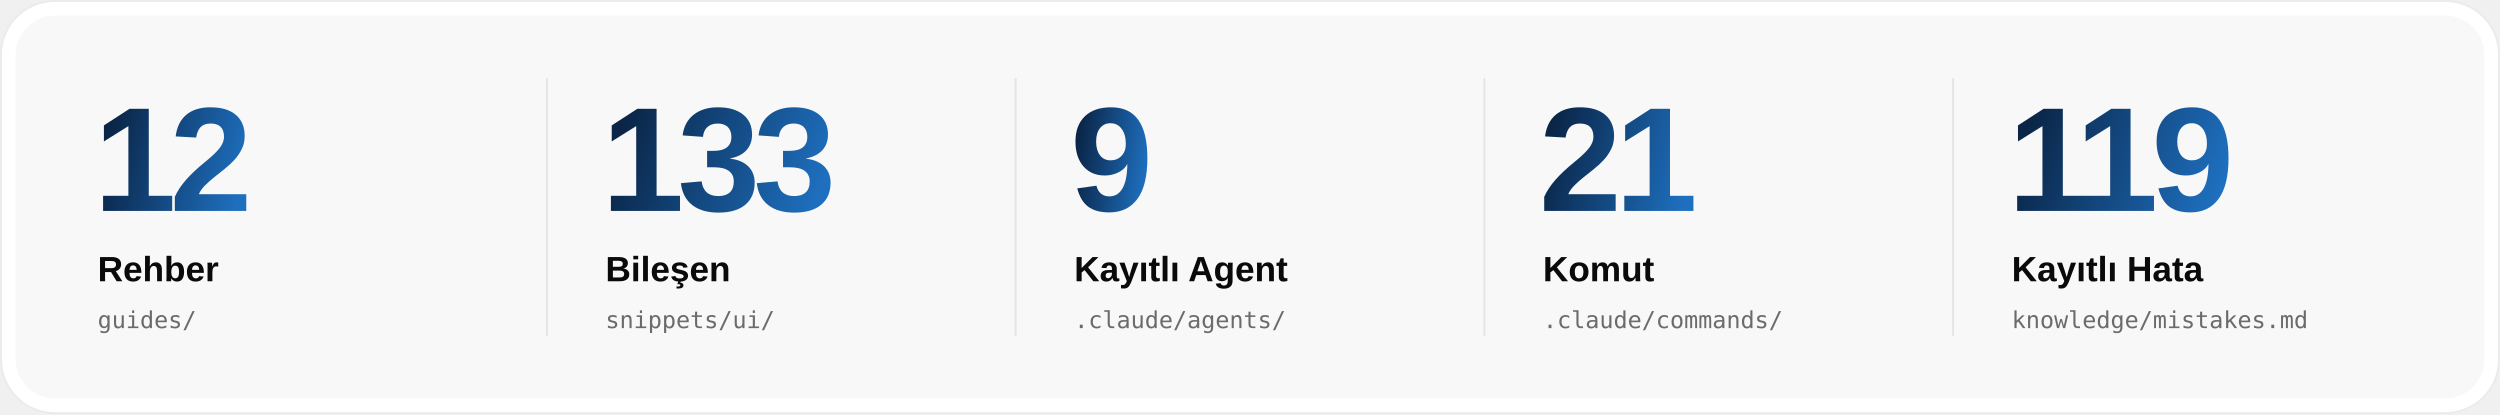
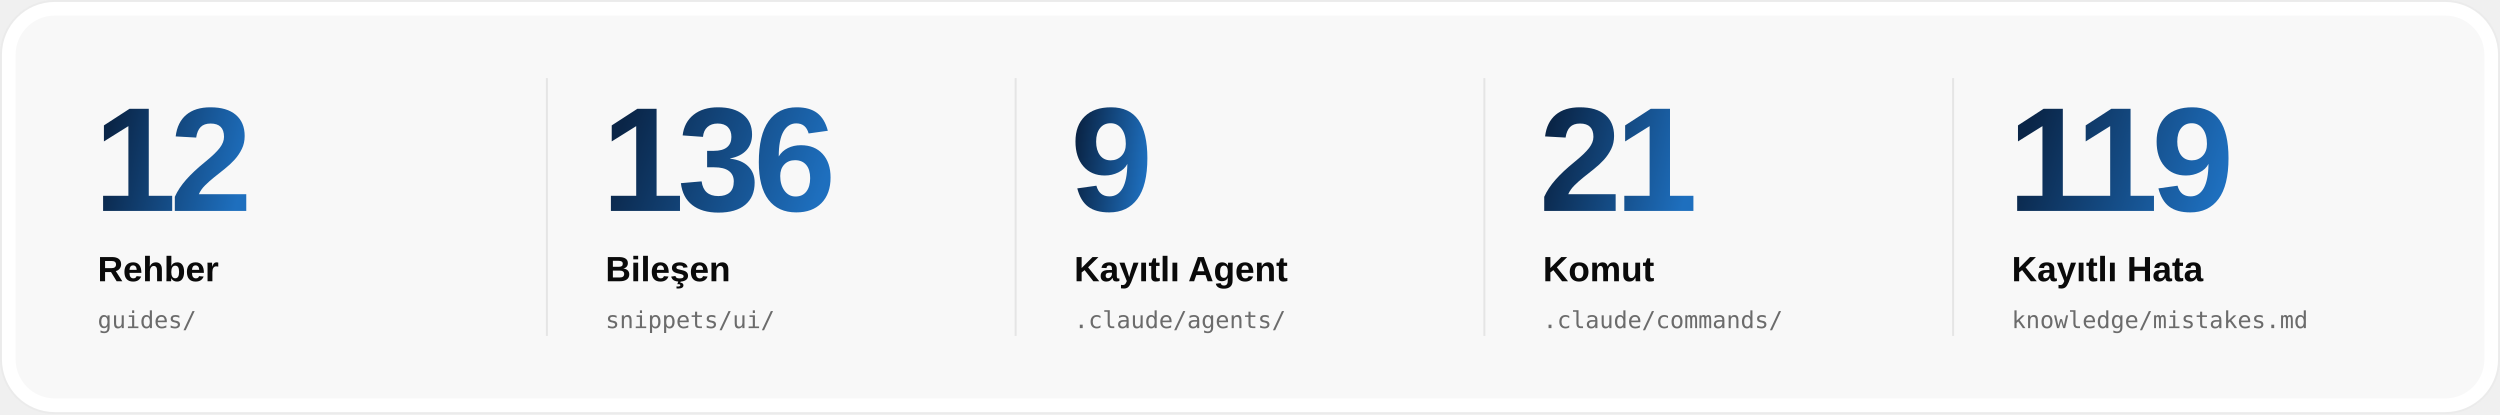
- <svg xmlns="http://www.w3.org/2000/svg" width="1280" height="212" viewBox="0 0 1280 212" role="img" aria-label="12 Rehber, 133 Bileşen, 9 Kayıtlı Agent, 21 Komut, 119 Kayıtlı Hata">
+ <svg xmlns="http://www.w3.org/2000/svg" width="1280" height="212" viewBox="0 0 1280 212" role="img" aria-label="12 Rehber, 136 Bileşen, 9 Kayıtlı Agent, 21 Komut, 119 Kayıtlı Hata">
  <defs>
    <linearGradient id="stat-ink" x1="0.008" y1="0.413" x2="0.992" y2="0.587">
      <stop offset="0%" stop-color="#0a2547" />
      <stop offset="100%" stop-color="#1e6fbe" />
    </linearGradient>
  </defs>
  <rect width="1280" height="212" rx="28" fill="#ffffff" />
  <rect x="8" y="8" width="1264" height="196" rx="20" fill="rgb(0,0,0)" fill-opacity="0.03" />
  <g transform="translate(40 0)">
    <text x="8" y="108" font-family="-apple-system, BlinkMacSystemFont, 'Segoe UI', 'Helvetica Neue', Arial, sans-serif" font-size="76" font-weight="800" letter-spacing="-3.4" fill="url(#stat-ink)">12</text>
    <text x="10" y="144" font-family="-apple-system, BlinkMacSystemFont, 'Segoe UI', 'Helvetica Neue', Arial, sans-serif" font-size="18" font-weight="650" fill="#0a0a0a">Rehber</text>
    <text x="10" y="168" font-family="ui-monospace, SFMono-Regular, Menlo, Consolas, monospace" font-size="12" fill="#6b6b6b">guides/</text>
  </g>
  <g transform="translate(280 0)">
    <line x1="0" y1="40" x2="0" y2="172" stroke="rgb(0,0,0)" stroke-opacity="0.08" />
-     <text x="28" y="108" font-family="-apple-system, BlinkMacSystemFont, 'Segoe UI', 'Helvetica Neue', Arial, sans-serif" font-size="76" font-weight="800" letter-spacing="-3.4" fill="url(#stat-ink)">133</text>
+     <text x="28" y="108" font-family="-apple-system, BlinkMacSystemFont, 'Segoe UI', 'Helvetica Neue', Arial, sans-serif" font-size="76" font-weight="800" letter-spacing="-3.4" fill="url(#stat-ink)">136</text>
    <text x="30" y="144" font-family="-apple-system, BlinkMacSystemFont, 'Segoe UI', 'Helvetica Neue', Arial, sans-serif" font-size="18" font-weight="650" fill="#0a0a0a">Bileşen</text>
    <text x="30" y="168" font-family="ui-monospace, SFMono-Regular, Menlo, Consolas, monospace" font-size="12" fill="#6b6b6b">snippets/ui/</text>
  </g>
  <g transform="translate(520 0)">
    <line x1="0" y1="40" x2="0" y2="172" stroke="rgb(0,0,0)" stroke-opacity="0.08" />
    <text x="28" y="108" font-family="-apple-system, BlinkMacSystemFont, 'Segoe UI', 'Helvetica Neue', Arial, sans-serif" font-size="76" font-weight="800" letter-spacing="-3.4" fill="url(#stat-ink)">9</text>
    <text x="30" y="144" font-family="-apple-system, BlinkMacSystemFont, 'Segoe UI', 'Helvetica Neue', Arial, sans-serif" font-size="18" font-weight="650" fill="#0a0a0a">Kayıtlı Agent</text>
    <text x="30" y="168" font-family="ui-monospace, SFMono-Regular, Menlo, Consolas, monospace" font-size="12" fill="#6b6b6b">.claude/agents/</text>
  </g>
  <g transform="translate(760 0)">
    <line x1="0" y1="40" x2="0" y2="172" stroke="rgb(0,0,0)" stroke-opacity="0.08" />
    <text x="28" y="108" font-family="-apple-system, BlinkMacSystemFont, 'Segoe UI', 'Helvetica Neue', Arial, sans-serif" font-size="76" font-weight="800" letter-spacing="-3.4" fill="url(#stat-ink)">21</text>
    <text x="30" y="144" font-family="-apple-system, BlinkMacSystemFont, 'Segoe UI', 'Helvetica Neue', Arial, sans-serif" font-size="18" font-weight="650" fill="#0a0a0a">Komut</text>
    <text x="30" y="168" font-family="ui-monospace, SFMono-Regular, Menlo, Consolas, monospace" font-size="12" fill="#6b6b6b">.claude/commands/</text>
  </g>
  <g transform="translate(1000 0)">
    <line x1="0" y1="40" x2="0" y2="172" stroke="rgb(0,0,0)" stroke-opacity="0.08" />
    <text x="28" y="108" font-family="-apple-system, BlinkMacSystemFont, 'Segoe UI', 'Helvetica Neue', Arial, sans-serif" font-size="76" font-weight="800" letter-spacing="-3.4" fill="url(#stat-ink)">119</text>
    <text x="30" y="144" font-family="-apple-system, BlinkMacSystemFont, 'Segoe UI', 'Helvetica Neue', Arial, sans-serif" font-size="18" font-weight="650" fill="#0a0a0a">Kayıtlı Hata</text>
    <text x="30" y="168" font-family="ui-monospace, SFMono-Regular, Menlo, Consolas, monospace" font-size="12" fill="#6b6b6b">knowledge/mistakes.md</text>
  </g>
  <rect x="0.5" y="0.5" width="1279" height="211" rx="27.5" fill="none" stroke="rgb(0,0,0)" stroke-opacity="0.08" />
</svg>
